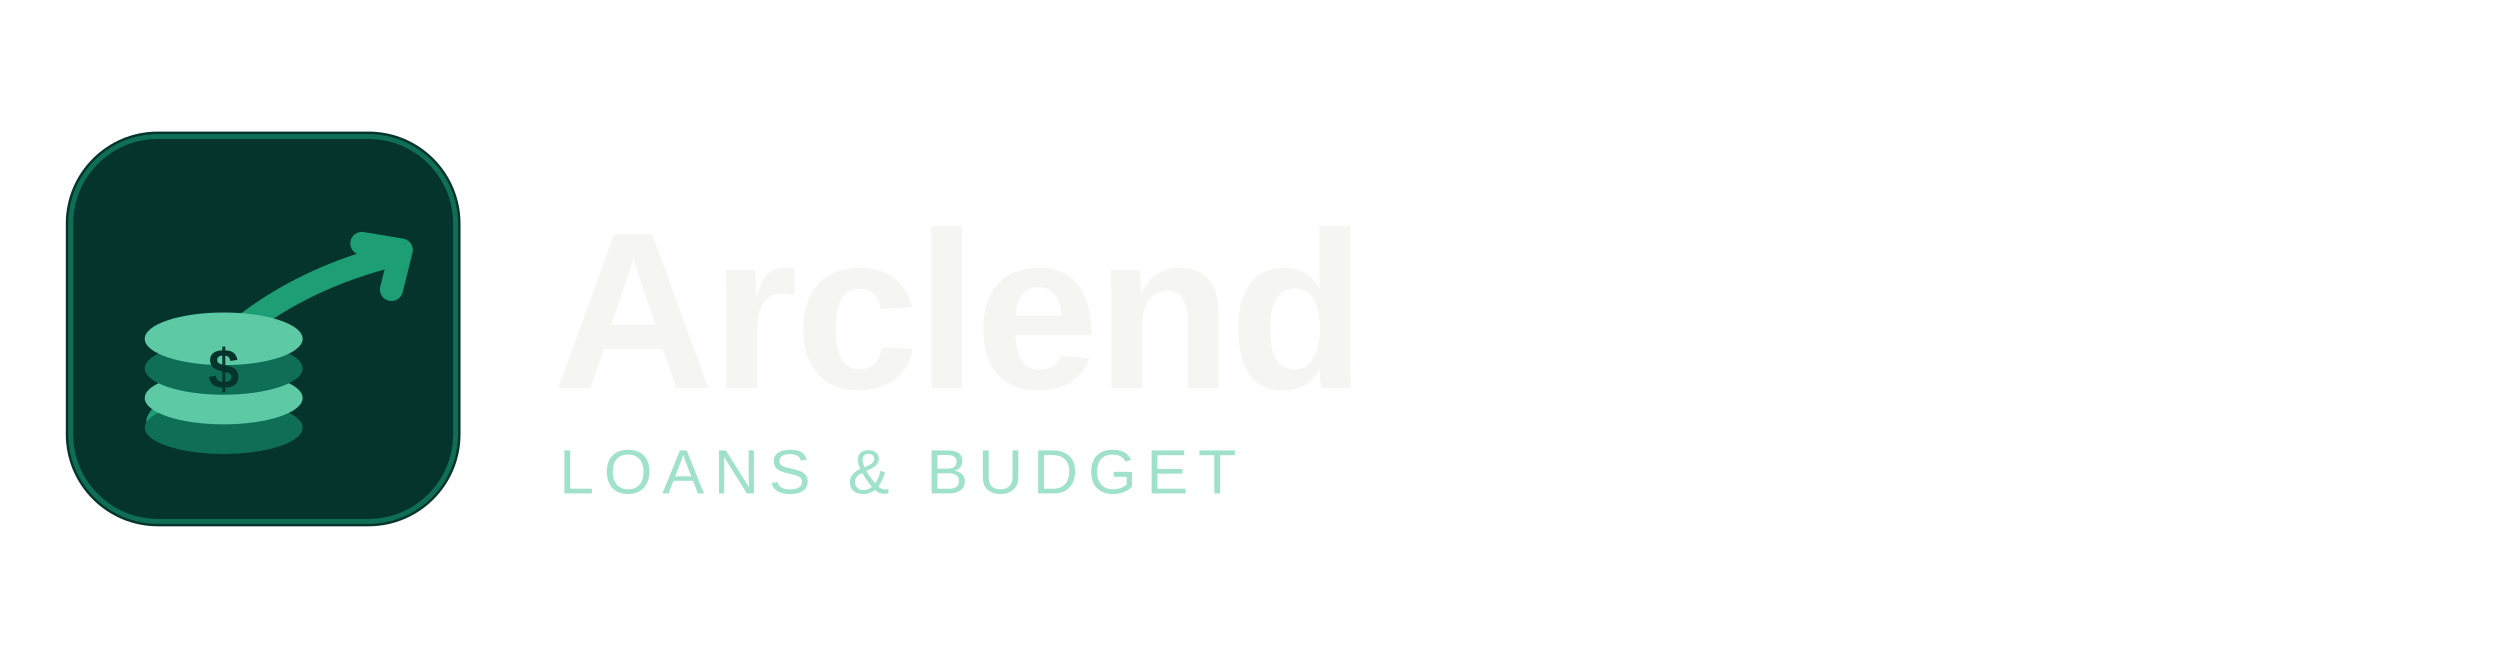
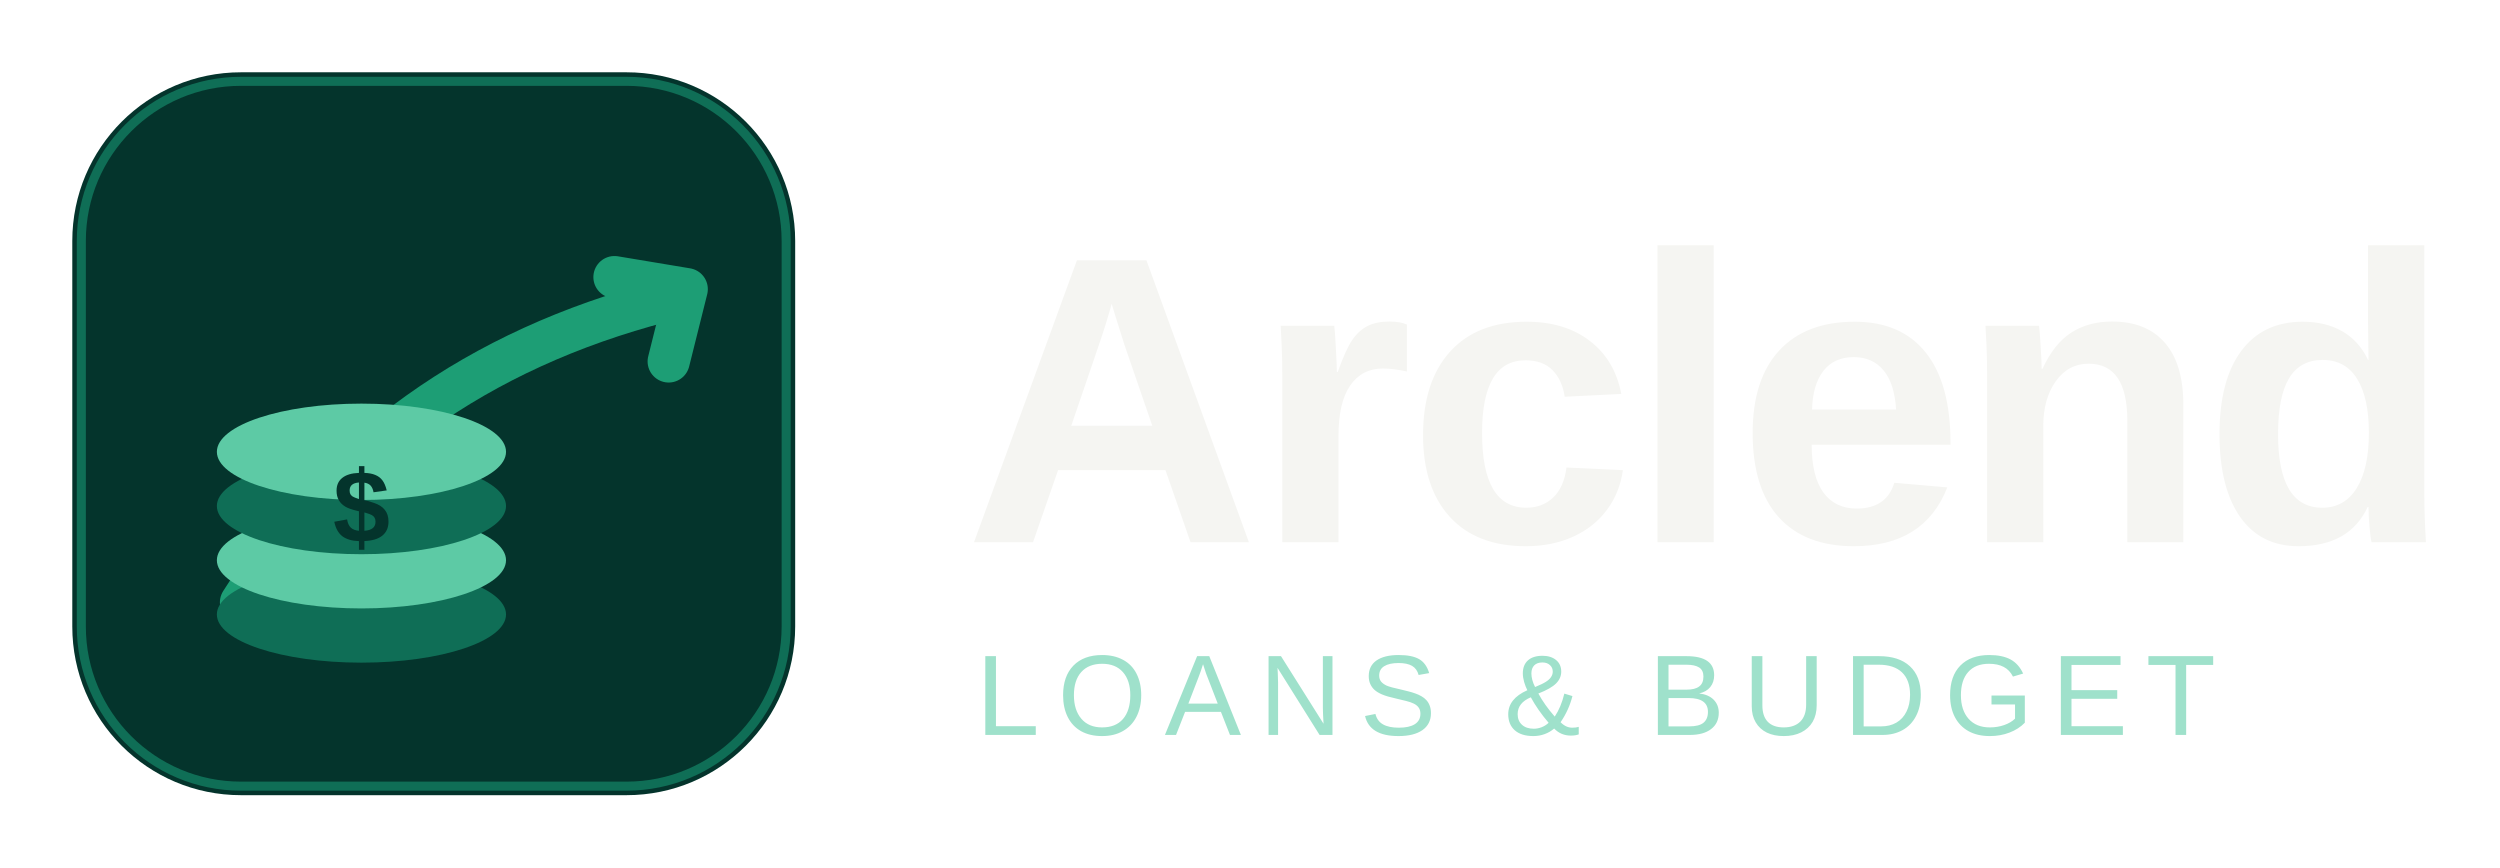
- <svg xmlns="http://www.w3.org/2000/svg" width="760" height="200" viewBox="0 0 760 200" role="img" aria-label="Arclend logo dark">
+ <svg xmlns="http://www.w3.org/2000/svg" width="415" height="144" viewBox="8 28 415 144" role="img" aria-label="Arclend logo dark">
  <rect x="20" y="40" width="120" height="120" rx="28" fill="#04342C" />
  <rect x="21.5" y="41.5" width="117" height="117" rx="26.5" fill="none" stroke="#0F6E56" stroke-width="1.5" />
  <path d="M48 128 Q72 90 118 78" fill="none" stroke="#1D9E75" stroke-width="7" stroke-linecap="round" />
  <path d="M110 74 L122 76 L119 88" fill="none" stroke="#1D9E75" stroke-width="7" stroke-linecap="round" stroke-linejoin="round" />
  <ellipse cx="68" cy="130" rx="24" ry="8" fill="#0F6E56" />
  <ellipse cx="68" cy="121" rx="24" ry="8" fill="#5DCAA5" />
  <ellipse cx="68" cy="112" rx="24" ry="8" fill="#0F6E56" />
  <ellipse cx="68" cy="103" rx="24" ry="8" fill="#5DCAA5" />
  <text x="68" y="118" text-anchor="middle" font-family="Arial, Helvetica, sans-serif" font-size="17" font-weight="700" fill="#04342C">$</text>
  <text x="168" y="118" font-family="Arial, Helvetica, sans-serif" font-size="68" font-weight="700" letter-spacing="-1" fill="#F5F5F2">Arclend</text>
  <text x="170" y="150" font-family="Arial, Helvetica, sans-serif" font-size="19" font-weight="400" letter-spacing="3" fill="#9FE1CB">LOANS &amp; BUDGET</text>
</svg>
